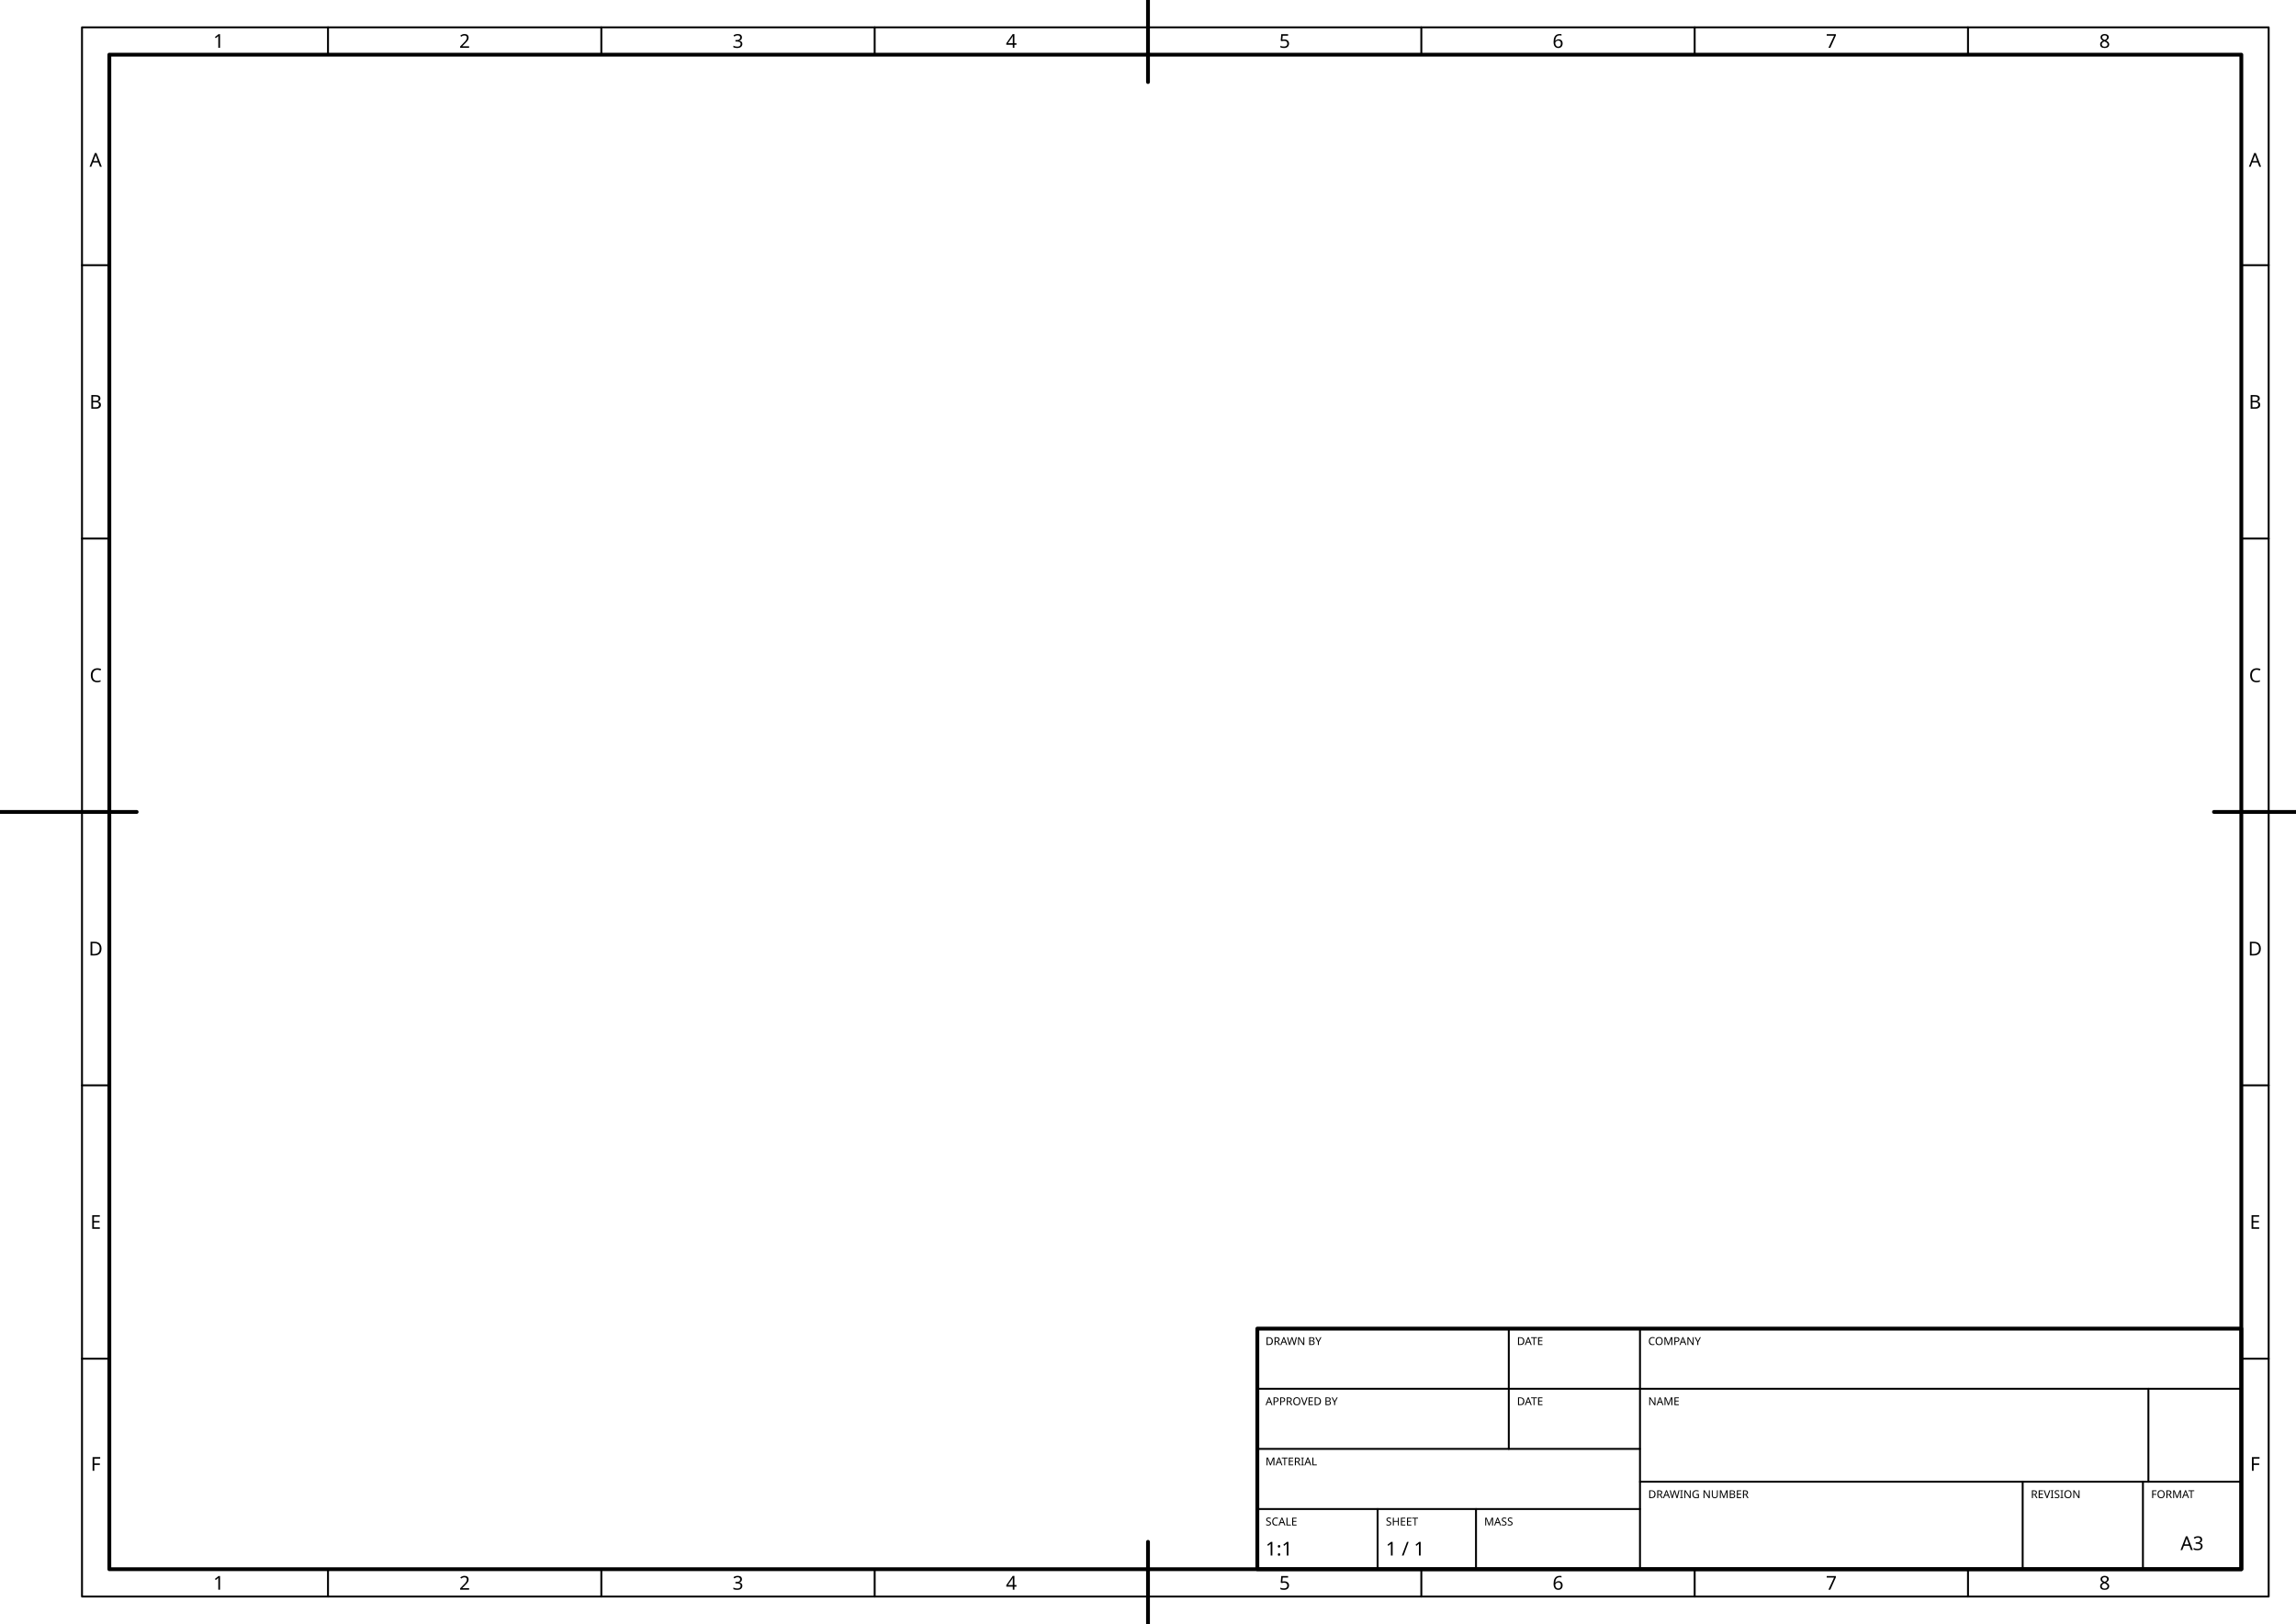
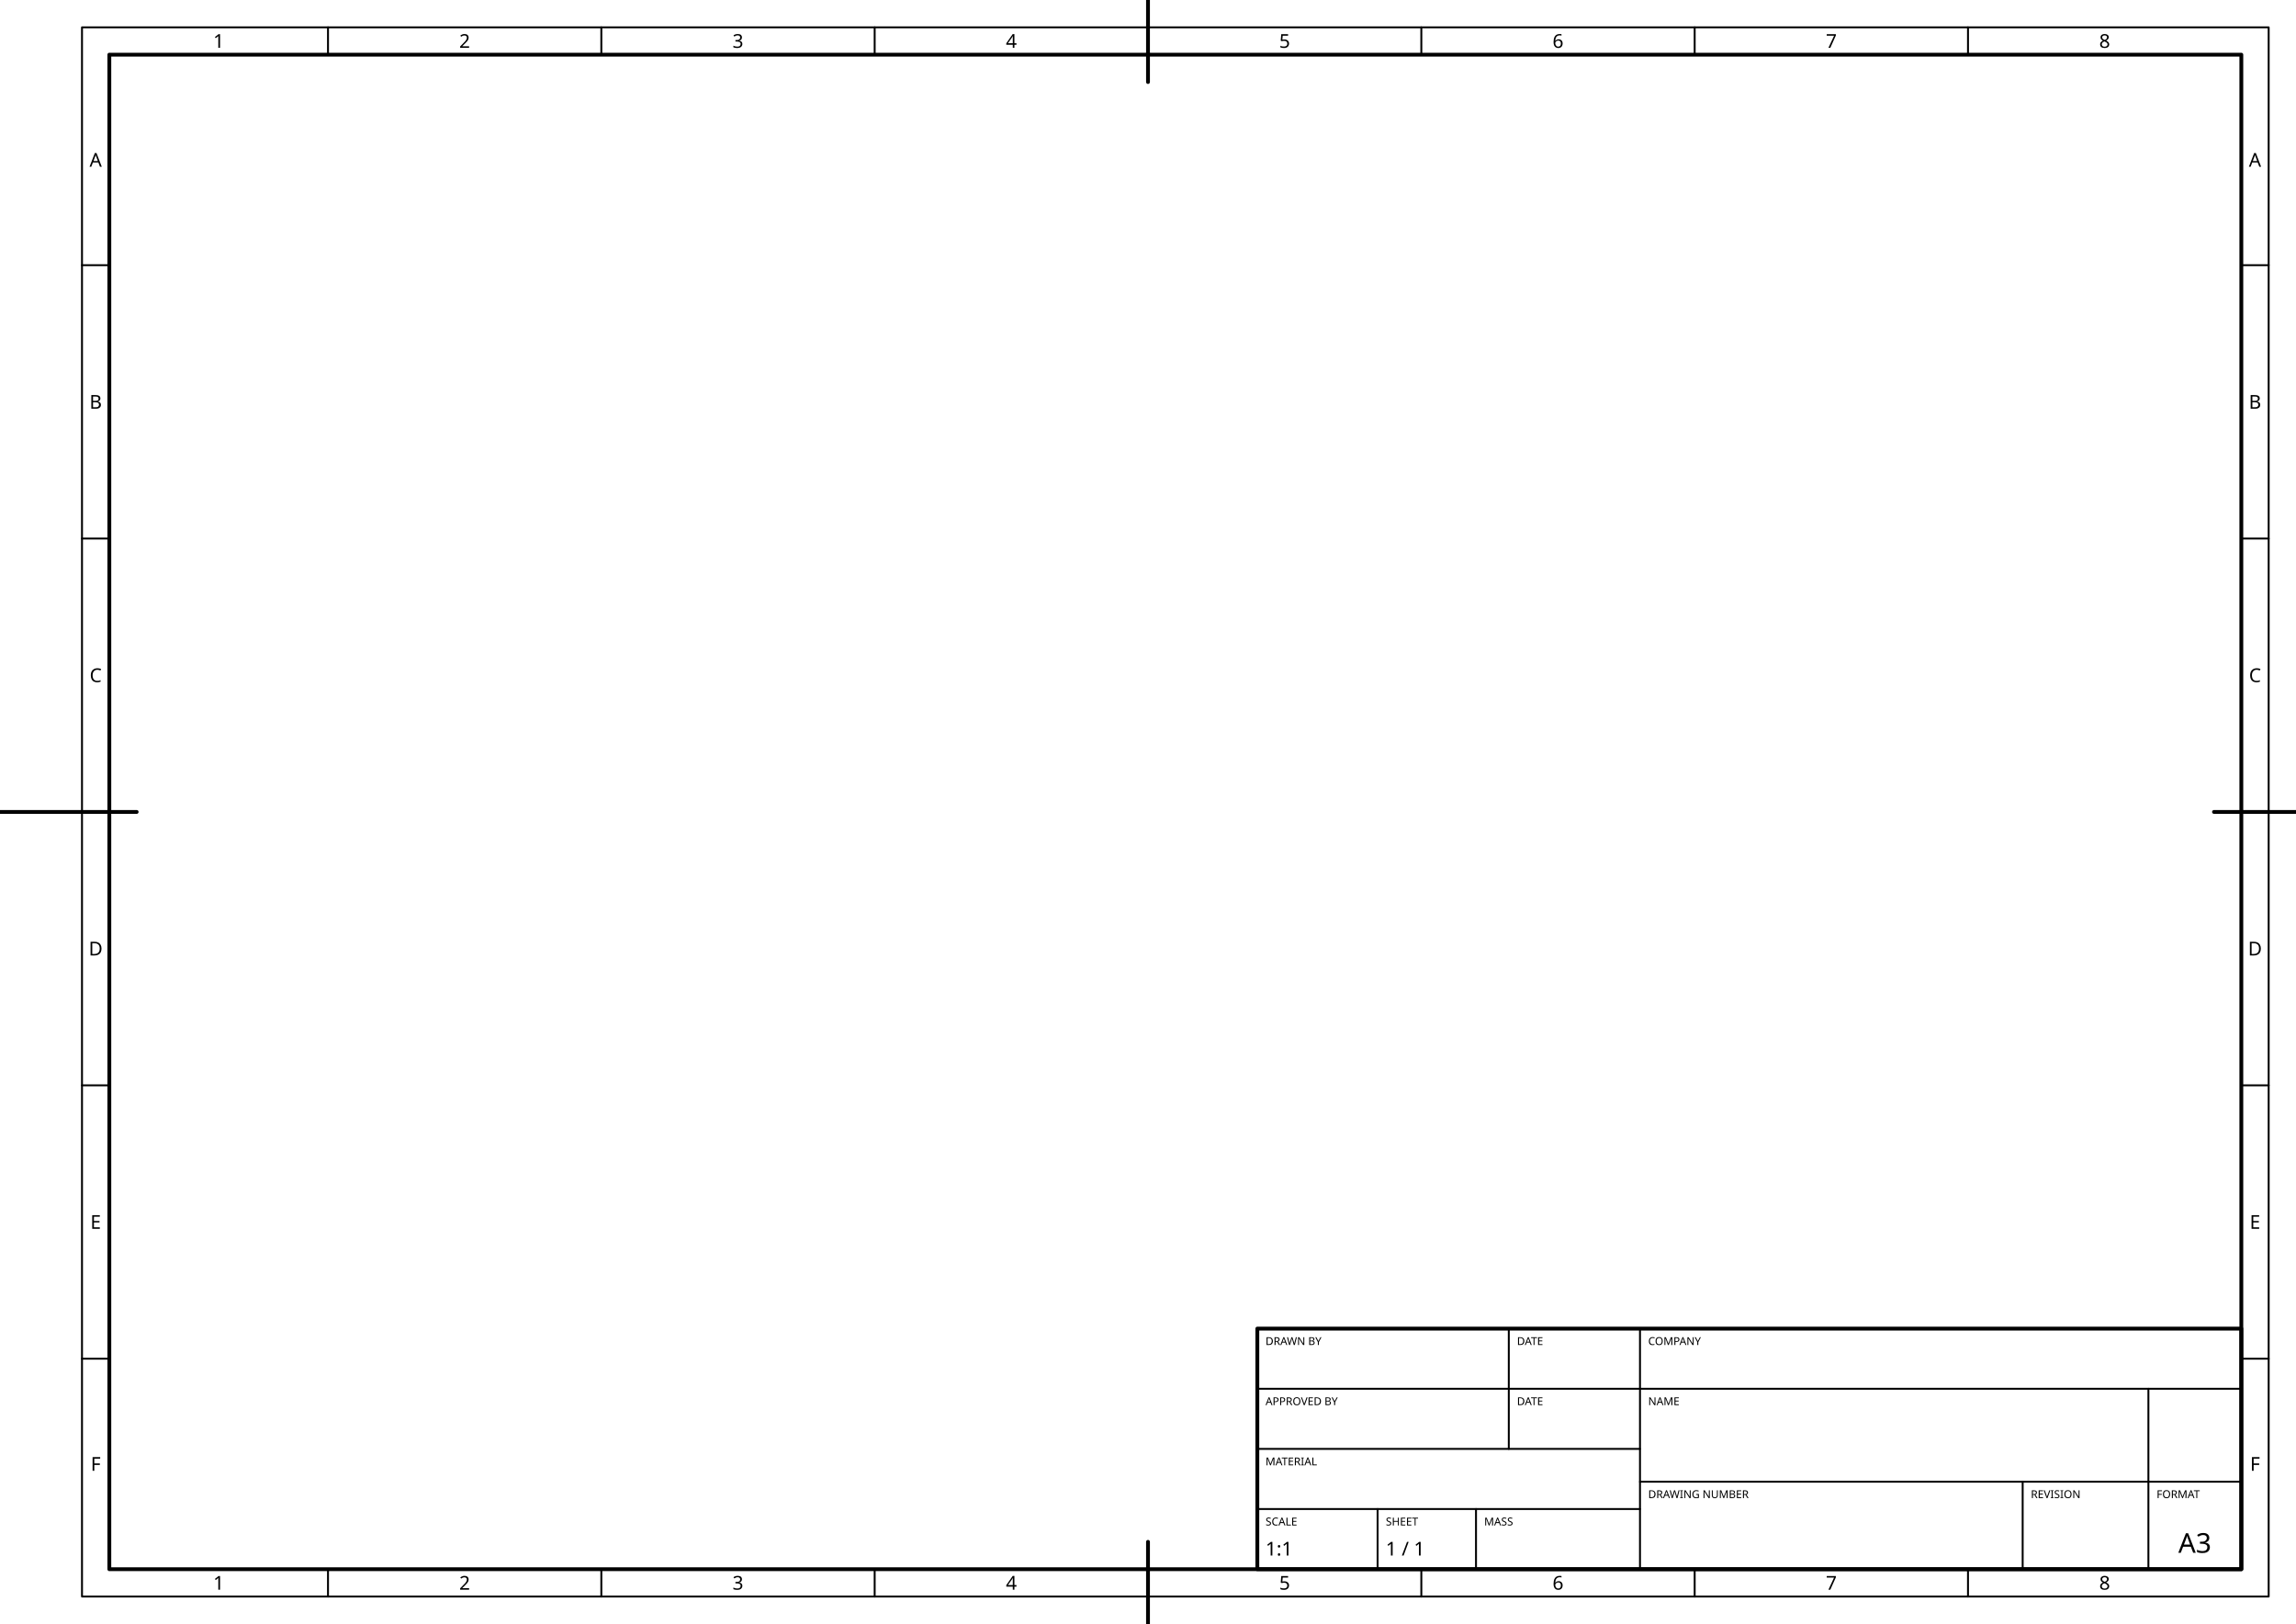
<svg xmlns="http://www.w3.org/2000/svg" xmlns:ns1="https://www.freecad.org/wiki/index.php?title=Svg_Namespace" version="1.1" width="420mm" height="297mm" viewBox="0 0 420 297">
  <g id="sheet" style="font-family:osifont">
    <rect id="drawing_frame" x="20" y="10" width="390" height="277" style="fill:none;stroke:#000000;stroke-width:0.7;stroke-linecap:round;stroke-linejoin:round" />
    <g id="grid_reference" style="fill:none;stroke:#000000;stroke-width:0.35;stroke-linecap:round;stroke-linejoin:round">
      <rect x="15" y="5" width="400" height="287" />
      <path d="M 60,5 L 60,10" />
      <path d="M 60,287 L 60,292" />
      <path d="M 110,5 L 110,10" />
      <path d="M 110,287 L 110,292" />
      <path d="M 160,5 L 160,10" />
      <path d="M 160,287 L 160,292" />
      <path d="M 210,5 L 210,10" />
      <path d="M 210,287 L 210,292" />
      <path d="M 260,5 L 260,10" />
      <path d="M 260,287 L 260,292" />
      <path d="M 310,5 L 310,10" />
      <path d="M 310,287 L 310,292" />
      <path d="M 360,5 L 360,10" />
      <path d="M 360,287 L 360,292" />
      <path d="M 15,48.5 L 20,48.5" />
      <path d="M 410,48.5 L 415,48.5" />
      <path d="M 15,98.5 L 20,98.5" />
      <path d="M 410,98.5 L 415,98.5" />
      <path d="M 15,148.5 L 20,148.5" />
      <path d="M 410,148.5 L 415,148.5" />
      <path d="M 15,198.5 L 20,198.5" />
      <path d="M 410,198.5 L 415,198.5" />
      <path d="M 15,248.5 L 20,248.5" />
      <path d="M 410,248.5 L 415,248.5" />
    </g>
    <g id="grid_reference_markers" style="font-size:3.5px;text-anchor:middle;fill:#000000;stroke:none">
      <text x="40" y="8.75">1</text>
      <text x="40" y="290.75">1</text>
      <text x="85" y="8.75">2</text>
      <text x="85" y="290.75">2</text>
      <text x="135" y="8.75">3</text>
      <text x="135" y="290.75">3</text>
      <text x="185" y="8.75">4</text>
      <text x="185" y="290.75">4</text>
      <text x="235" y="8.75">5</text>
      <text x="235" y="290.75">5</text>
      <text x="285" y="8.75">6</text>
      <text x="285" y="290.75">6</text>
      <text x="335" y="8.75">7</text>
      <text x="335" y="290.75">7</text>
      <text x="385" y="8.75">8</text>
      <text x="385" y="290.75">8</text>
      <text x="17.5" y="30.5">A</text>
      <text x="412.5" y="30.5">A</text>
      <text x="17.5" y="74.75">B</text>
      <text x="412.5" y="74.75">B</text>
      <text x="17.5" y="124.75">C</text>
      <text x="412.5" y="124.75">C</text>
      <text x="17.5" y="174.75">D</text>
      <text x="412.5" y="174.75">D</text>
      <text x="17.5" y="224.75">E</text>
      <text x="412.5" y="224.75">E</text>
      <text x="17.5" y="269">F</text>
      <text x="412.5" y="269">F</text>
    </g>
    <g id="centring_marks" style="fill:none;stroke:#000000;stroke-width:0.7;stroke-linecap:round;stroke-linejoin:round">
      <path d="M 210,0 L 210,15" />
      <path d="M 210,297 L 210,282" />
      <path d="M 0,148.5 L 25,148.5" />
      <path d="M 420,148.5 L 405,148.5" />
    </g>
    <g id="title_block_lines" style="fill:none;stroke:#000000;stroke-width:0.35;stroke-linecap:round;stroke-linejoin:round">
      <path d="M 300,243 L 300,287" />
      <path d="M 230,254 L 300,254" />
      <path d="M 230,265 L 300,265" />
      <path d="M 230,276 L 300,276" />
      <path d="M 276,243 L 276,265" />
      <path d="M 252,276 L 252,287" />
      <path d="M 270,276 L 270,287" />
      <path d="M 300,254 L 410,254" />
      <path d="M 300,271 L 410,271" />
      <path d="M 393,254 L 393,271" />
      <path d="M 370,271 L 370,287" />
-       <path d="M 392,271 L 392,287" />
+       <path d="M 393,271 L 393,287" />
    </g>
    <rect id="title_block_frame" x="230" y="243" width="180" height="44" style="fill:none;stroke:#000000;stroke-width:0.7;stroke-linecap:round;stroke-linejoin:round" />
    <g id="title_block_fields" style="fill:#000000;stroke:none">
      <text ns1:editable="pdm_label_drawn_by" x="231.5" y="246" style="font-size:2px;fill:#000000">
        <tspan>DRAWN BY</tspan>
      </text>
      <text ns1:editable="pdm_drawn_by" x="231.5" y="251.5" style="font-size:3.5px;fill:#000000">
        <tspan />
      </text>
      <text ns1:editable="pdm_label_drawn_date" x="277.5" y="246" style="font-size:2px;fill:#000000">
        <tspan>DATE</tspan>
      </text>
      <text ns1:editable="pdm_drawn_date" x="277.5" y="251.5" style="font-size:3.5px;fill:#000000">
        <tspan />
      </text>
      <text ns1:editable="pdm_label_approved_by" x="231.5" y="257" style="font-size:2px;fill:#000000">
        <tspan>APPROVED BY</tspan>
      </text>
      <text ns1:editable="pdm_approved_by" x="231.5" y="262.5" style="font-size:3.5px;fill:#000000">
        <tspan />
      </text>
      <text ns1:editable="pdm_label_approved_date" x="277.5" y="257" style="font-size:2px;fill:#000000">
        <tspan>DATE</tspan>
      </text>
      <text ns1:editable="pdm_approved_date" x="277.5" y="262.5" style="font-size:3.5px;fill:#000000">
        <tspan />
      </text>
      <text ns1:editable="pdm_label_material" x="231.5" y="268" style="font-size:2px;fill:#000000">
        <tspan>MATERIAL</tspan>
      </text>
      <text ns1:editable="pdm_material" x="231.5" y="273.5" style="font-size:3.5px;fill:#000000">
        <tspan />
      </text>
      <text ns1:editable="pdm_label_scale" x="231.5" y="279" style="font-size:2px;fill:#000000">
        <tspan>SCALE</tspan>
      </text>
      <text ns1:editable="pdm_scale" ns1:autofill="scale" x="231.5" y="284.5" style="font-size:3.5px;fill:#000000">
        <tspan>1:1</tspan>
      </text>
      <text ns1:editable="pdm_label_sheet" x="253.5" y="279" style="font-size:2px;fill:#000000">
        <tspan>SHEET</tspan>
      </text>
      <text ns1:editable="pdm_sheet" ns1:autofill="sheet" x="253.5" y="284.5" style="font-size:3.5px;fill:#000000">
        <tspan>1 / 1</tspan>
      </text>
      <text ns1:editable="pdm_label_mass" x="271.5" y="279" style="font-size:2px;fill:#000000">
        <tspan>MASS</tspan>
      </text>
      <text ns1:editable="pdm_mass" x="271.5" y="284.5" style="font-size:3.5px;fill:#000000">
        <tspan />
      </text>
      <text ns1:editable="pdm_label_company" x="301.5" y="246" style="font-size:2px;fill:#000000">
        <tspan>COMPANY</tspan>
      </text>
      <text ns1:editable="pdm_company" x="301.5" y="251.8" style="font-size:3.5px;fill:#000000;font-weight:bold">
        <tspan />
      </text>
      <text ns1:editable="pdm_label_name" x="301.5" y="257" style="font-size:2px;fill:#000000">
        <tspan>NAME</tspan>
      </text>
      <text ns1:editable="pdm_name" x="301.5" y="264.5" style="font-size:6px;fill:#000000;font-weight:bold">
        <tspan />
      </text>
      <text ns1:editable="pdm_name_translations" x="301.5" y="269.3" style="font-size:2.3px;fill:#000000">
        <tspan />
      </text>
      <text ns1:editable="pdm_label_drawing_number" x="301.5" y="274" style="font-size:2px;fill:#000000">
        <tspan>DRAWING NUMBER</tspan>
      </text>
      <text ns1:editable="pdm_drawing_number" x="301.5" y="283" style="font-size:5px;fill:#000000;font-weight:bold">
        <tspan />
      </text>
      <text ns1:editable="pdm_label_revision" x="371.5" y="274" style="font-size:2px;fill:#000000">
        <tspan>REVISION</tspan>
      </text>
-       <text ns1:editable="pdm_revision" x="381" y="284.5" style="font-size:7px;fill:#000000;font-weight:bold;text-anchor:middle">
+       <text ns1:editable="pdm_revision" x="381.5" y="284.5" style="font-size:7px;fill:#000000;font-weight:bold;text-anchor:middle">
        <tspan />
      </text>
-       <text ns1:editable="pdm_label_format" x="393.5" y="274" style="font-size:2px;fill:#000000">
+       <text ns1:editable="pdm_label_format" x="394.5" y="274" style="font-size:2px;fill:#000000">
        <tspan>FORMAT</tspan>
      </text>
-       <text ns1:editable="pdm_format" x="401" y="283.5" style="font-size:3.5px;fill:#000000;text-anchor:middle">
+       <text ns1:editable="pdm_format" x="401.5" y="284" style="font-size:5px;fill:#000000;text-anchor:middle">
        <tspan>A3</tspan>
      </text>
    </g>
    <g id="pdm_logo" data-x="393" data-y="254" data-size="17" />
    <g id="pdm_processes" data-x="230" data-bottom="243" data-width="180" />
    <g id="pdm_revisions" data-right="410" data-top="10" data-width="160" />
  </g>
</svg>
